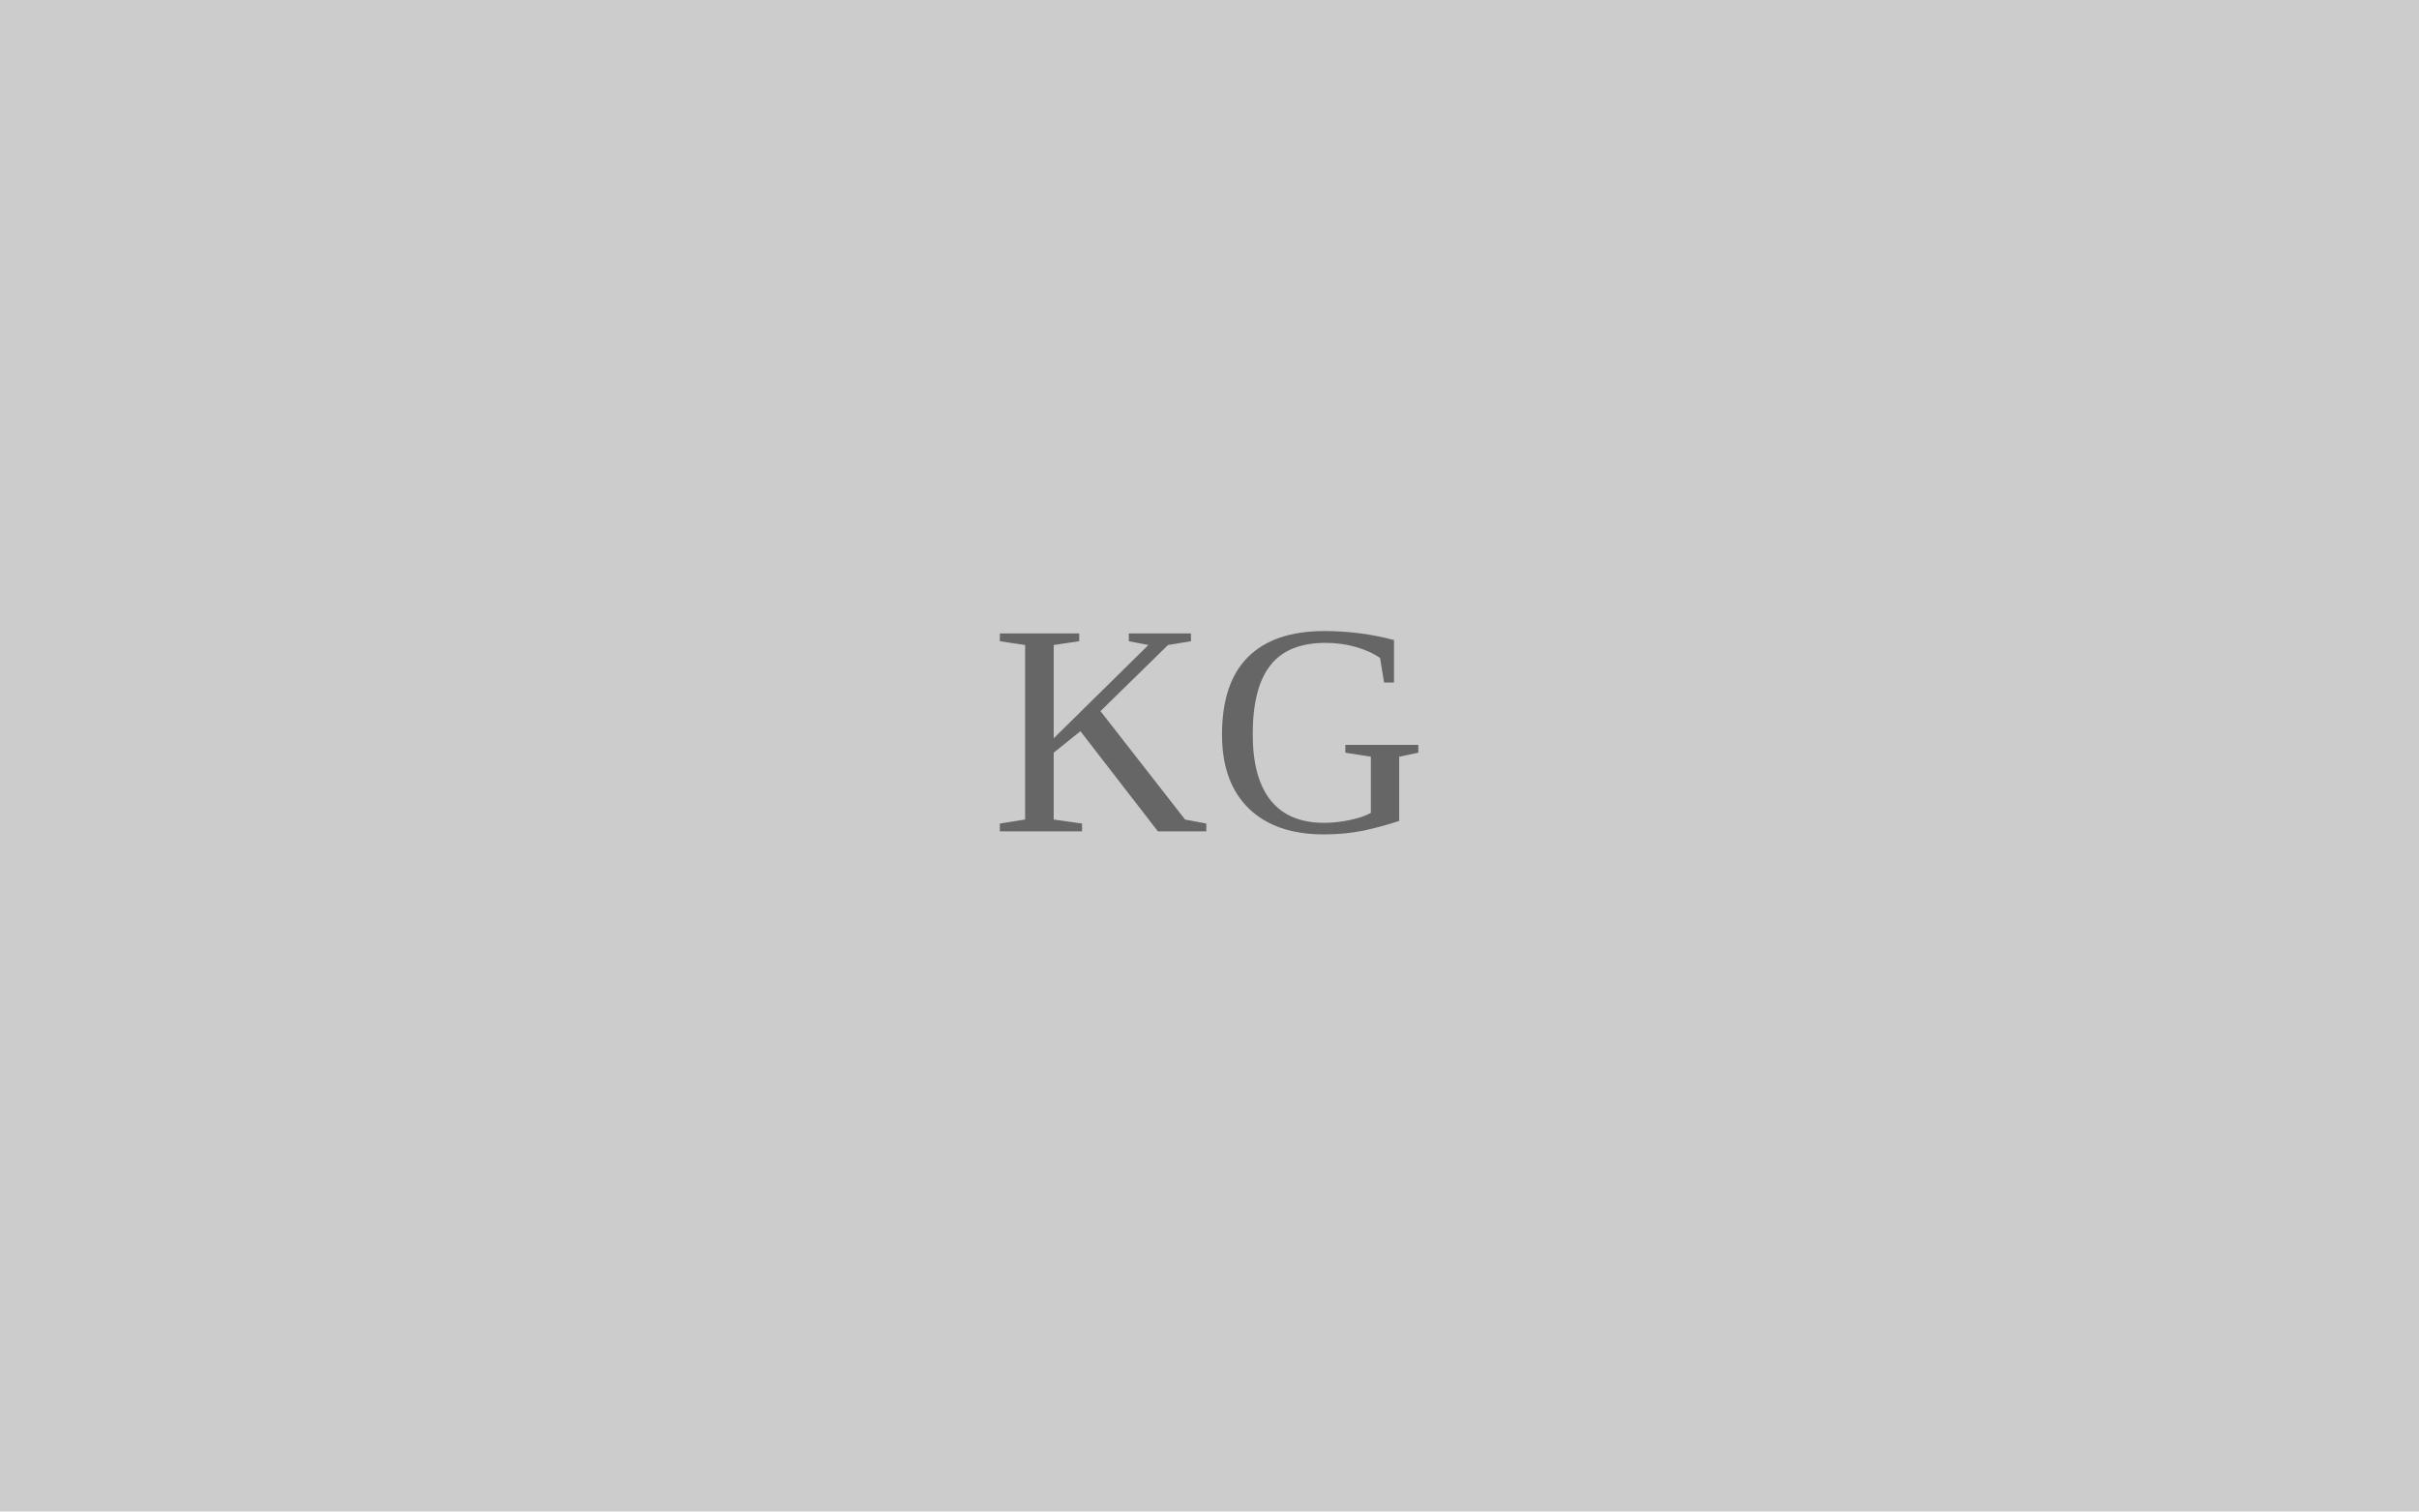
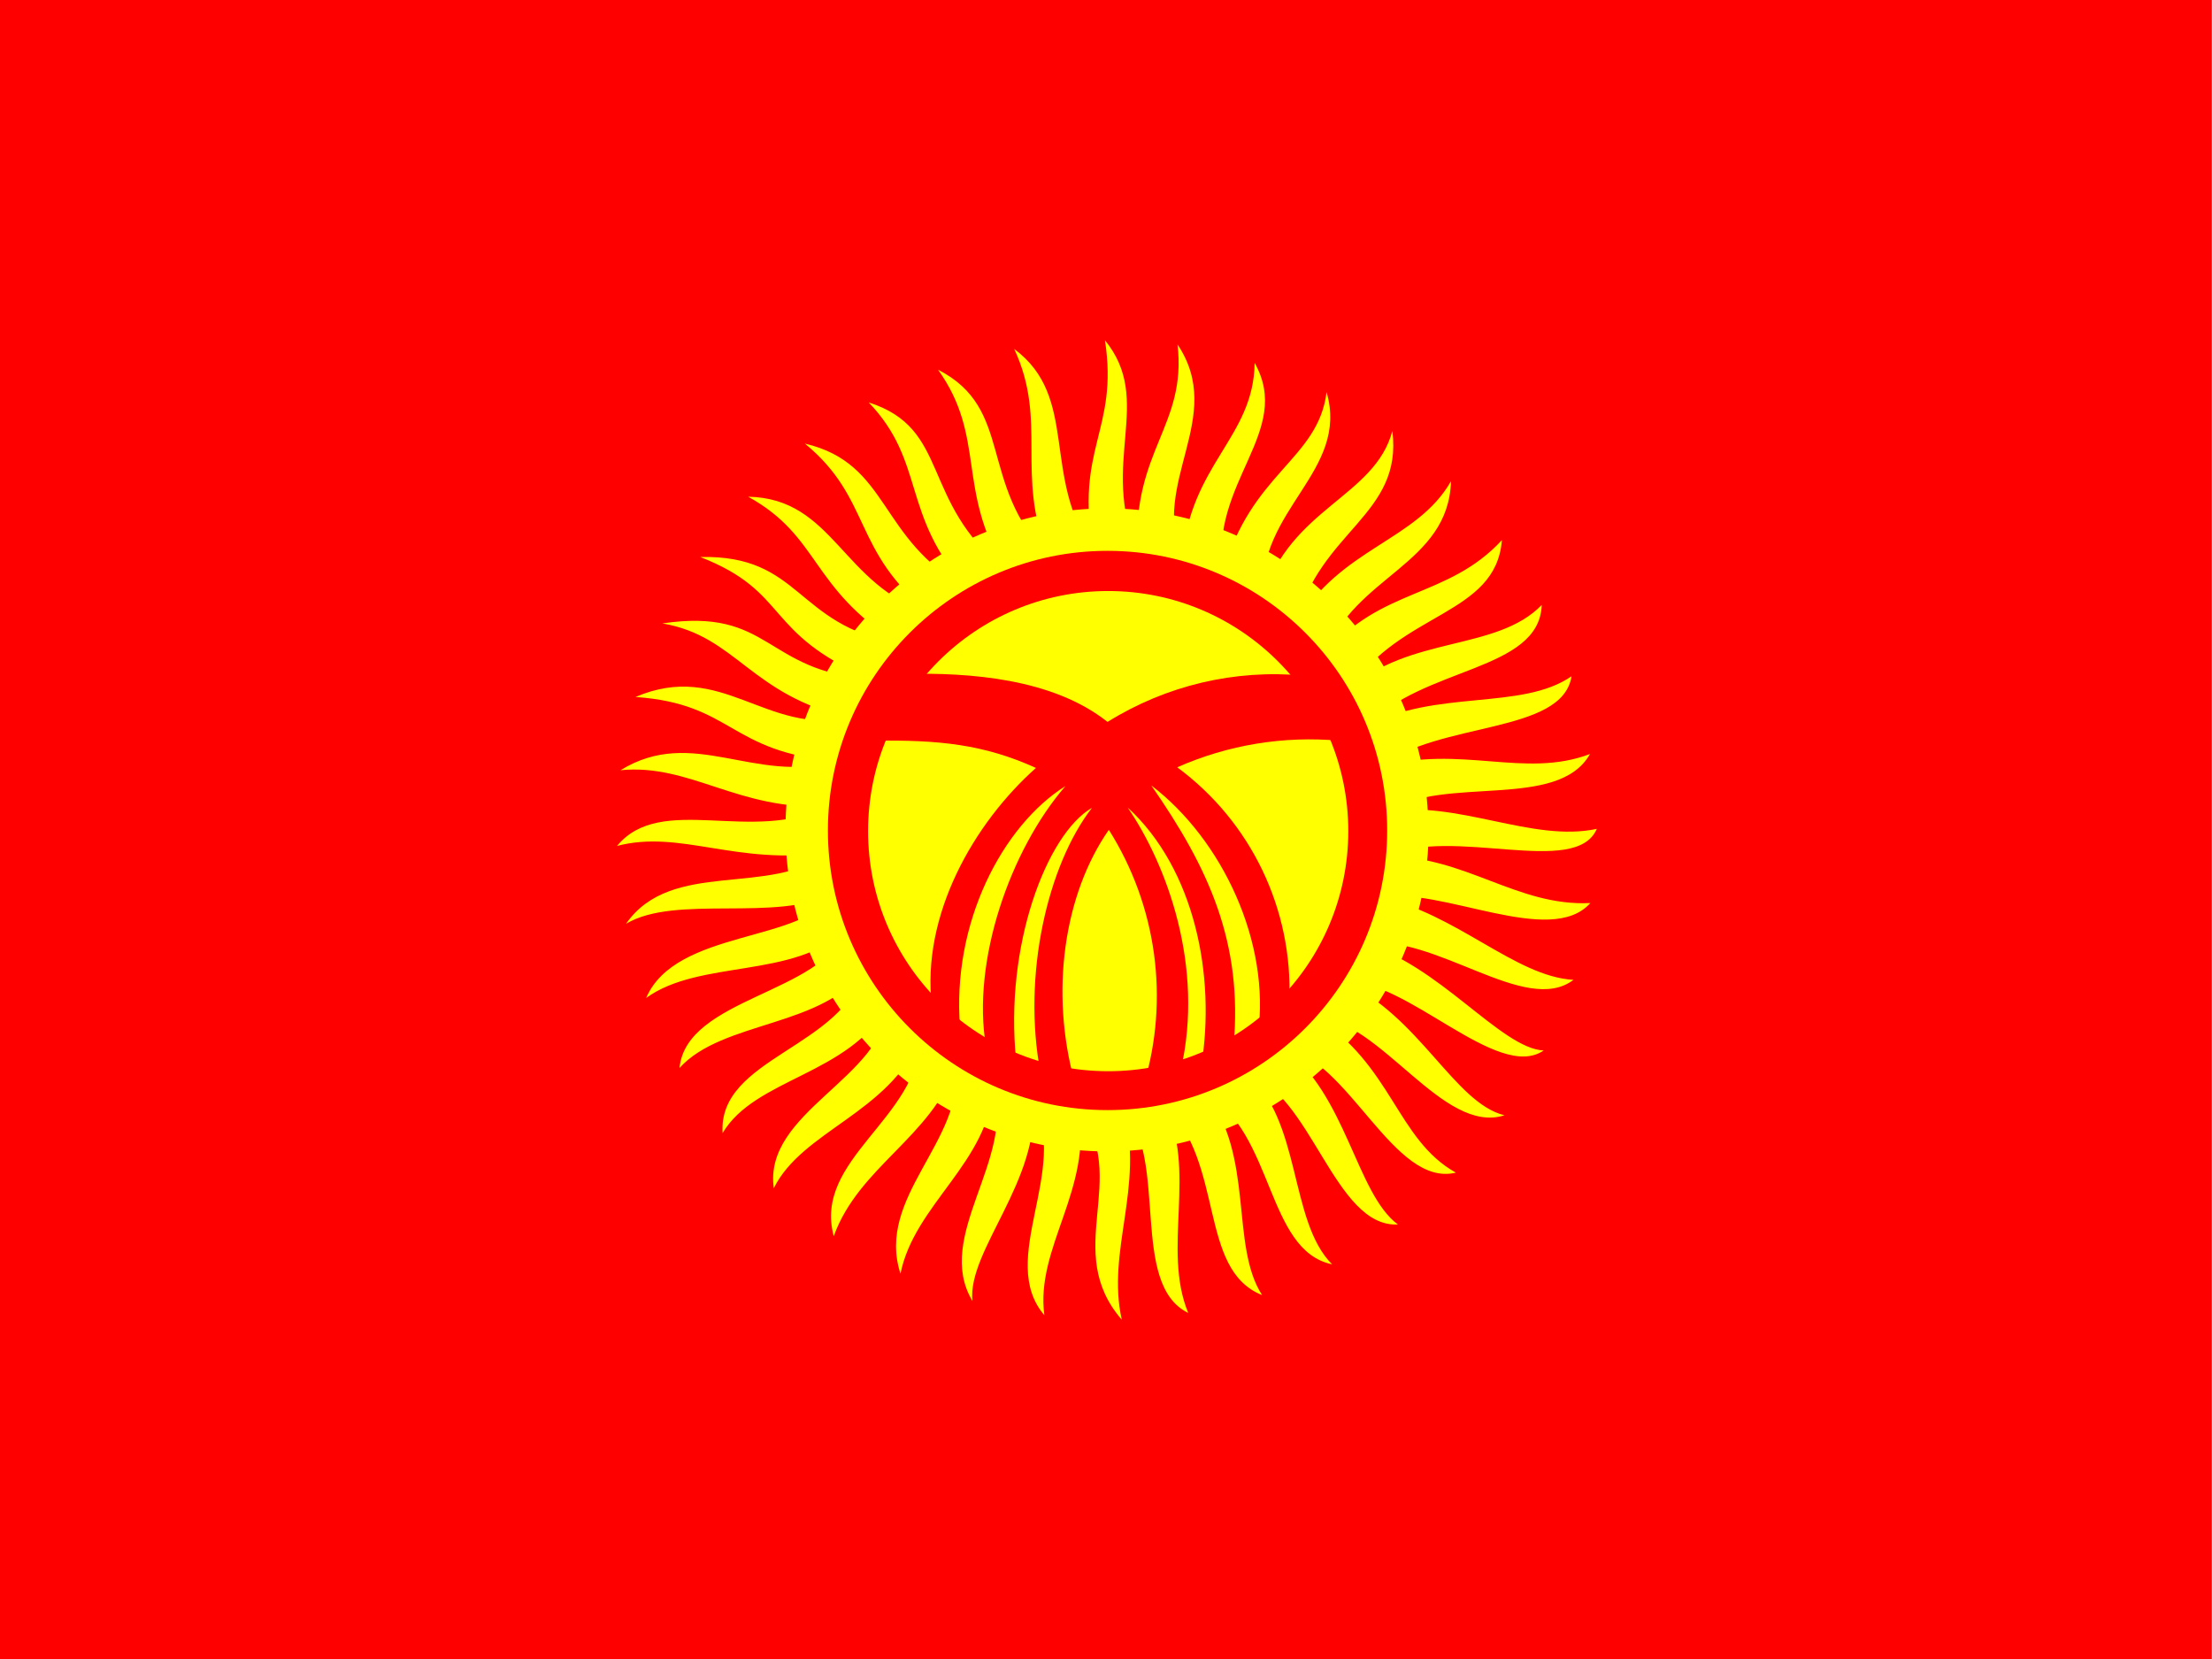
- <svg xmlns="http://www.w3.org/2000/svg" width="160" height="100">
-   <rect width="160" height="100" fill="#cccccc" />
-   <text x="80" y="55" font-size="20" text-anchor="middle" fill="#666666">KG</text>
+ <svg xmlns="http://www.w3.org/2000/svg" id="flag-icons-kg" viewBox="0 0 640 480">
+   <defs>
+     <clipPath id="a">
+       <path fill-opacity=".7" d="M-85 0h682.7v512H-85z" />
+     </clipPath>
+   </defs>
+   <g fill-rule="evenodd" clip-path="url(#a)" transform="translate(79.6) scale(.9375)">
+     <path fill="red" d="M-128 0h768.8v512H-128z" />
+     <path fill="#ff0" d="M105.5 261.1c13.6-16.6 41.9-.4 65-12.3-27.4 1.5-42.3-13.2-63.9-11.1 22.4-13.8 41.5 4.5 66.5-2.8-33.1-2.8-31.7-17.7-61.9-19.8 26.8-11.4 40 11.8 66.3 6.5-31-7.1-35-25.3-58-29.2 33.6-5 31.4 14.8 64.3 17.2-33.4-14.3-24.7-26.8-52.6-37.7 31.3-.7 29.2 21 61 26.6-27.2-17.2-23.9-32.9-46.2-45.2 26.5.5 29 27.6 56.1 36-24.1-19.1-17.8-35.3-38.6-52.4 26.4 6.2 22.5 29.6 50 44.6-20.4-22.6-12.6-38.8-30.3-57.3 25.4 8.1 15.7 30.4 42 51.6-15-24.9-5.7-40.8-20.6-61.7 23.6 12.1 12.2 34.9 34 57.5-10.3-25.5 0-41.3-10.5-63.9 20.2 15 8.2 39.3 24.5 62.5-6-32 7.8-37.2 3.5-65.2 15.3 18.8-1.8 37.6 10 65.3-1.5-31.5 15.3-38.8 12.4-64 15.1 22.6-8.5 42.3 1.4 66.5 2.5-29.8 22.1-37.6 22.4-60.8 12 21.3-14 36.7-9.8 65 8.5-31.2 29.4-35 32-56 7.1 24.6-21.4 36-19.7 63.4 8.5-27.7 34.6-31 40-51.4 3.3 26-22.4 30.7-29.7 59.5 13.5-23.5 37.2-25.4 47.8-44-.8 25.8-29.8 29.2-38.7 53.3 16.7-20.5 37.7-17 54.4-35.1-1.8 23.3-31.3 22-47 46.1 18.1-16.7 45.4-11.7 59.3-26.1-.7 20.6-36.9 19-54 37.5 21-11.6 47.8-4.8 63.2-15.5-2.8 18-41 13.8-59.3 28 25.2-7 44.7 3.7 65-4-9.9 17.5-44.6 6.4-63 17.8 22-3.7 45.2 9.6 65.1 5.3-6.5 15.2-44.6-1-65 8.5 24.4-.2 40.3 15.5 63 14.4-12.3 13.8-45.7-5.1-65.2-1.9 23.8 5 42 24.6 60 25.6-14.9 11.3-42.5-14.5-65-11.3 23.2 6.2 42.6 32.5 55.8 33.1-14.3 9.8-42.5-22.5-61.8-21.3 23.5 10.6 34.2 37.5 49.7 41.3-19.1 6.1-37.9-29.2-58.4-30.5 23.8 15 25.1 38 43.4 48.2-19.3 4.7-33-35.2-53.3-38.6 19.5 14.3 22.5 45 35.4 54.6-19.6 1-26.7-40.7-46.8-46.7 17.2 14.4 13.1 45.6 26.5 59-20.4-4.3-17.8-40.6-39.1-52.9 15.3 19.4 7.5 46.9 17.5 62.4-19.9-8-11.3-40.6-30.2-59 10.3 20.6-.8 44.6 7.4 64.5-18.2-8.9-6-47.4-19.9-62.7 6.4 23.8-5.4 43.5-.6 64.8-18.6-21.5 2.8-43.2-13.3-65.1 4.2 25.1-13.4 42.7-10.6 63.7-14.7-17.2 8-44.7-3.5-66.4 2.4 24.7-20.3 46.4-18.7 62-12-20 13.3-43.6 6.5-66.3-1.4 23.6-24.4 36.4-28.7 57.9-7.7-23.7 19.6-40.8 17.2-64.1-7.8 22.1-30 31-37.8 52.5-6.4-23.7 26-36.2 26.8-61-10 23.2-36.5 28.4-45.3 46.2-3.3-23.5 33.8-34 35.2-56.3-12 21.4-41 22.3-51 39.3-1.5-23.4 37.6-26.3 43.7-50.8-11.9 18.2-43.7 15.9-57 30.7 2.1-21.7 44.4-23 51.2-42.6-15.8 15.2-45 9-61.5 21 9.2-21.4 48.9-16.9 57.8-32.3-17.5 9.1-48.6.2-64 9.4 14-20.2 44.8-8.1 62.3-22-28.4 4.1-45.5-7.2-65.2-2z" />
+     <path fill="#ff0" d="M356 256.1a99.2 99.2 0 1 1-198.5 0 99.2 99.2 0 0 1 198.4 0z" />
+     <path fill="red" d="M343.2 256.3a86.3 86.3 0 1 1-172.6 0 86.3 86.3 0 0 1 172.6 0z" />
+     <path fill="#ff0" d="M331.2 256.5a74 74 0 1 1-148.2 0 74 74 0 0 1 148.2 0z" />
+     <path fill="red" d="M194 208c20.5-.5 46 1.4 62.9 14.8a97.1 97.1 0 0 1 60.5-14.3l11 20.1a101 101 0 0 0-50 8.2 85.3 85.3 0 0 1 34.6 72.1c-2.7 3.4-7 7.1-9.7 10.5 4-28.5-11-60.3-32.9-77 17.8 25.6 28.3 48.6 25.4 80.4l-10 6.4c4.6-28-2-61-22.7-80 12 17.5 23.8 49 16.4 81-3.2 1-8.2 3.7-11.4 4.6a96 96 0 0 0-10.8-78.7c-13.8 19.8-18.3 50-10.5 78-3.8-1-6.7-2.2-10.6-3.1-5.7-30 2.2-64 15.9-81.7-14 8.1-27.1 42.7-23.4 78l-9.3-4.3c-4.5-26.3 7.4-60.6 24.5-80.4-19.4 12.2-35.2 42.3-32.5 74.6-3-2.6-5.7-3.9-8.7-6.6-3.4-28.2 13-56.6 32.1-73.6-16.1-7.3-30-8.7-50-8.4 3.1-6.5 6-14.1 9.2-20.7z" />
+   </g>
</svg>
